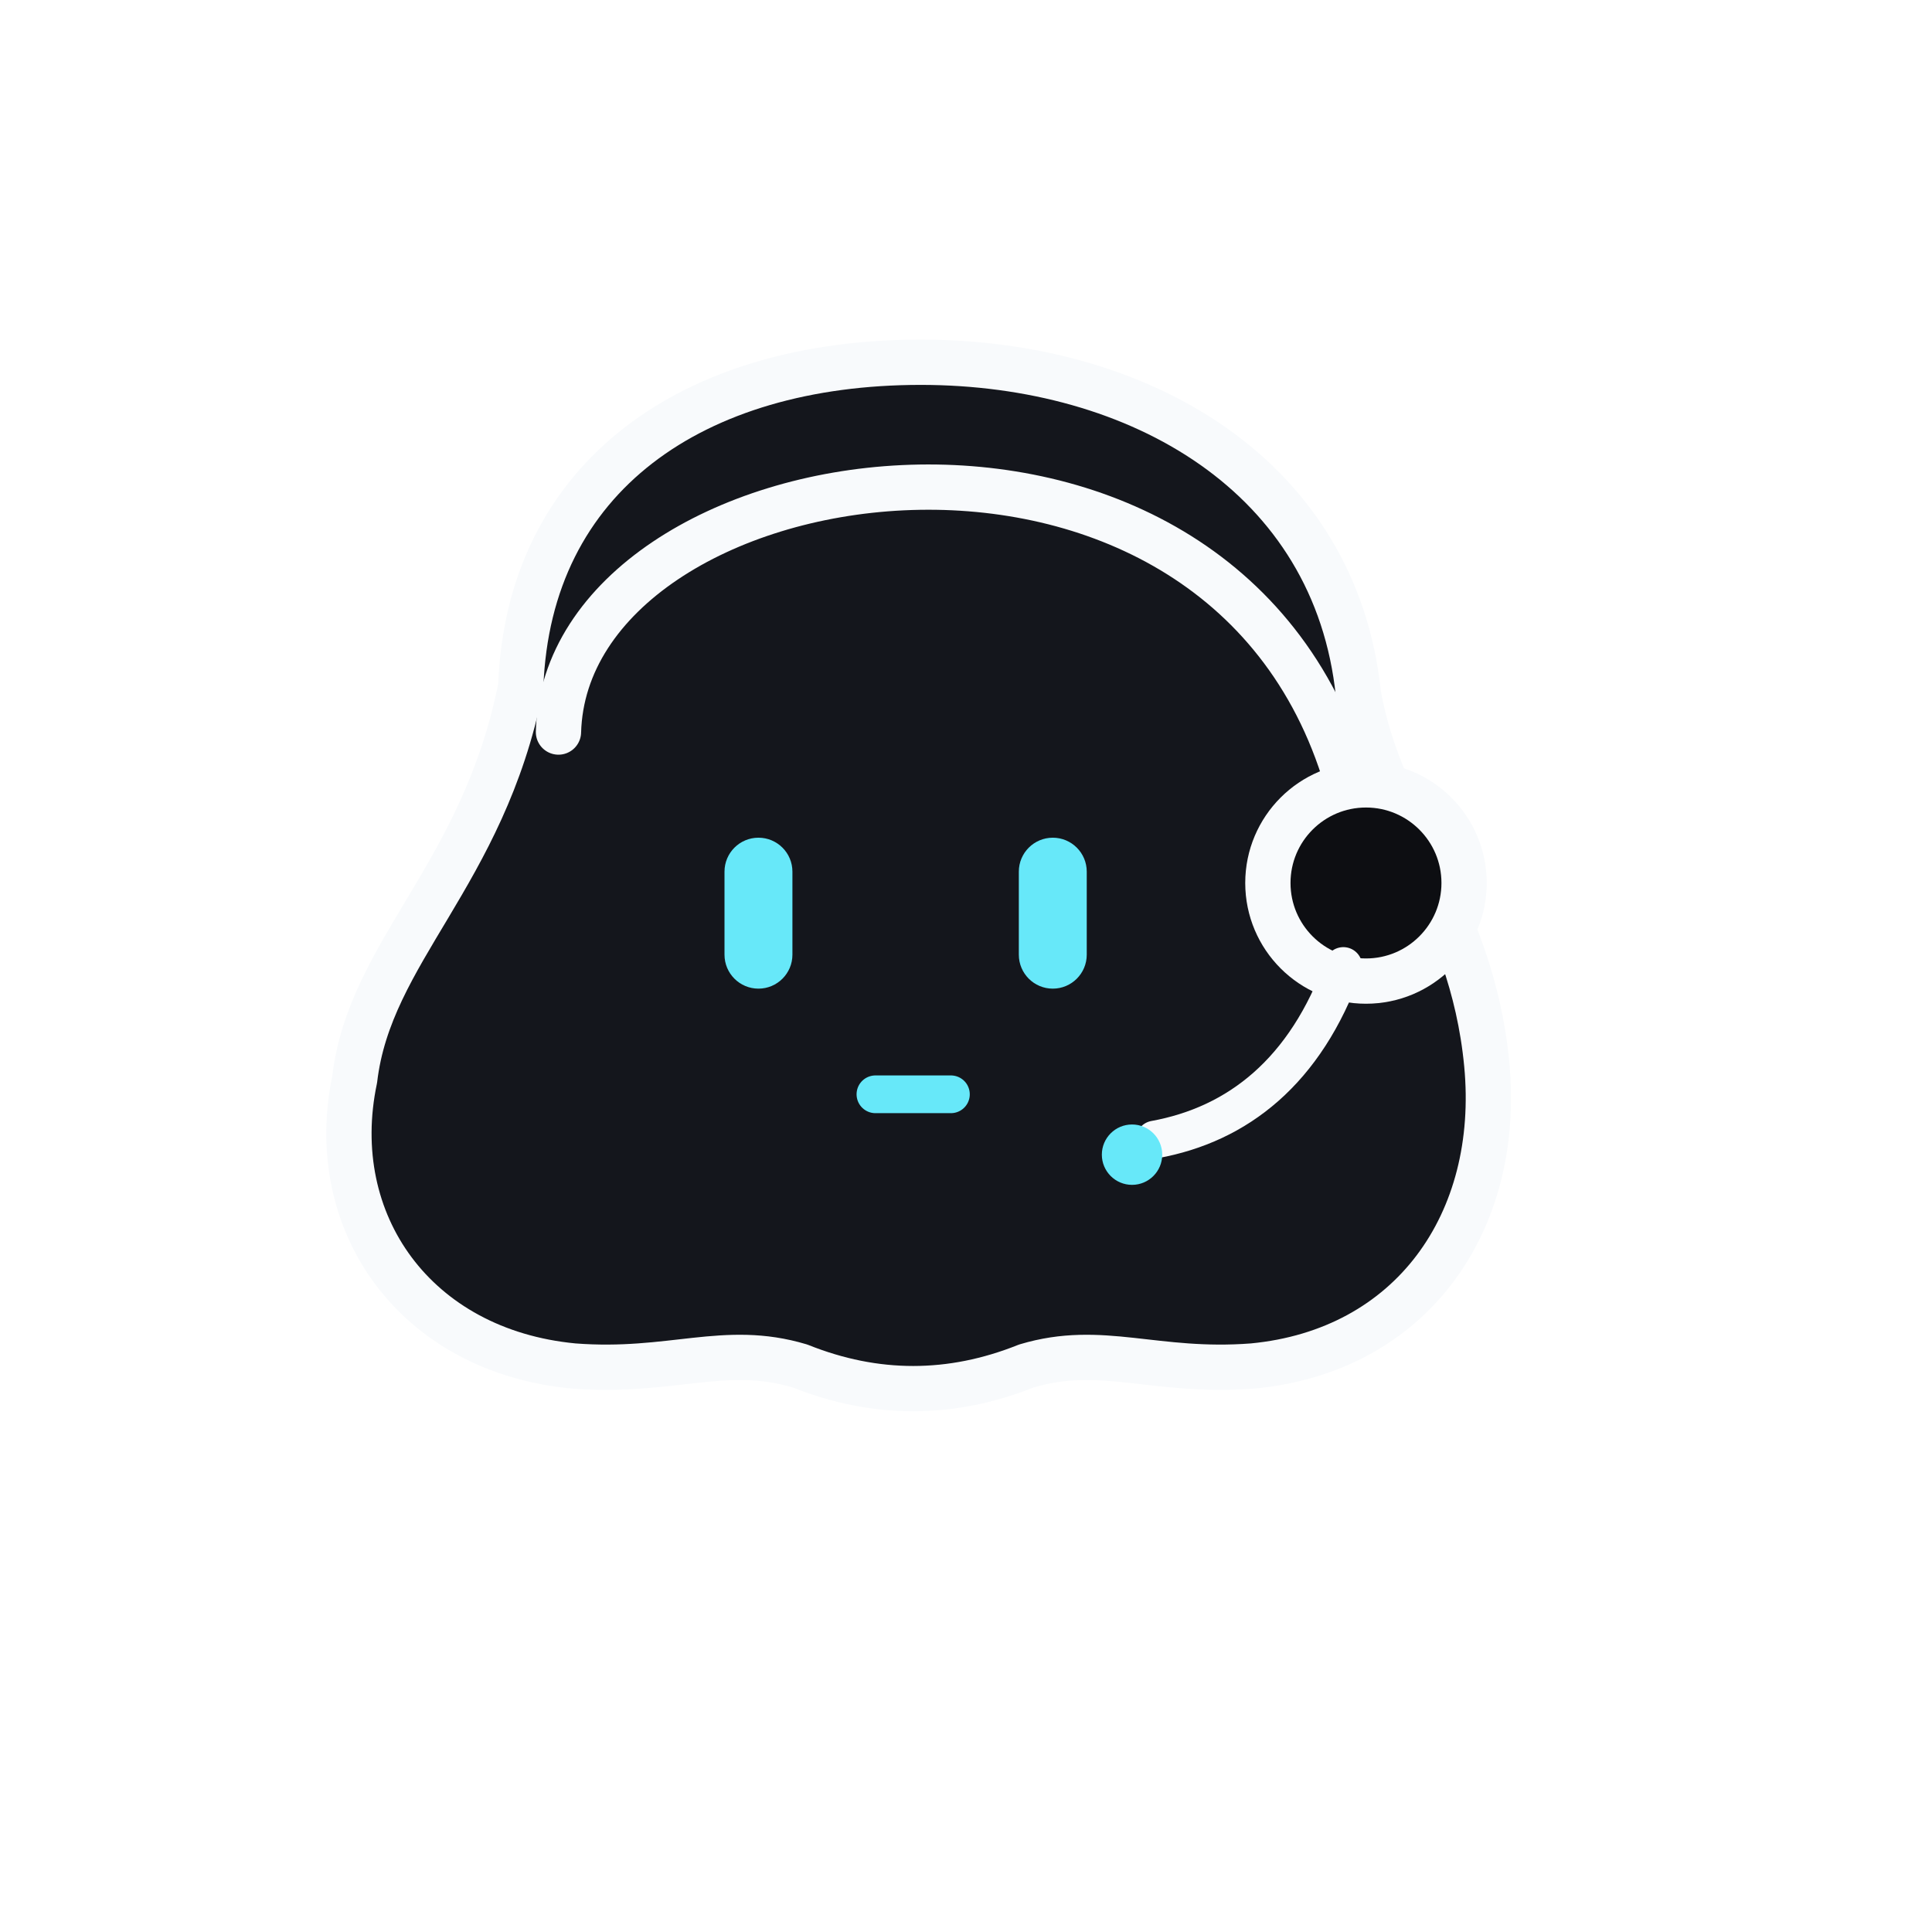
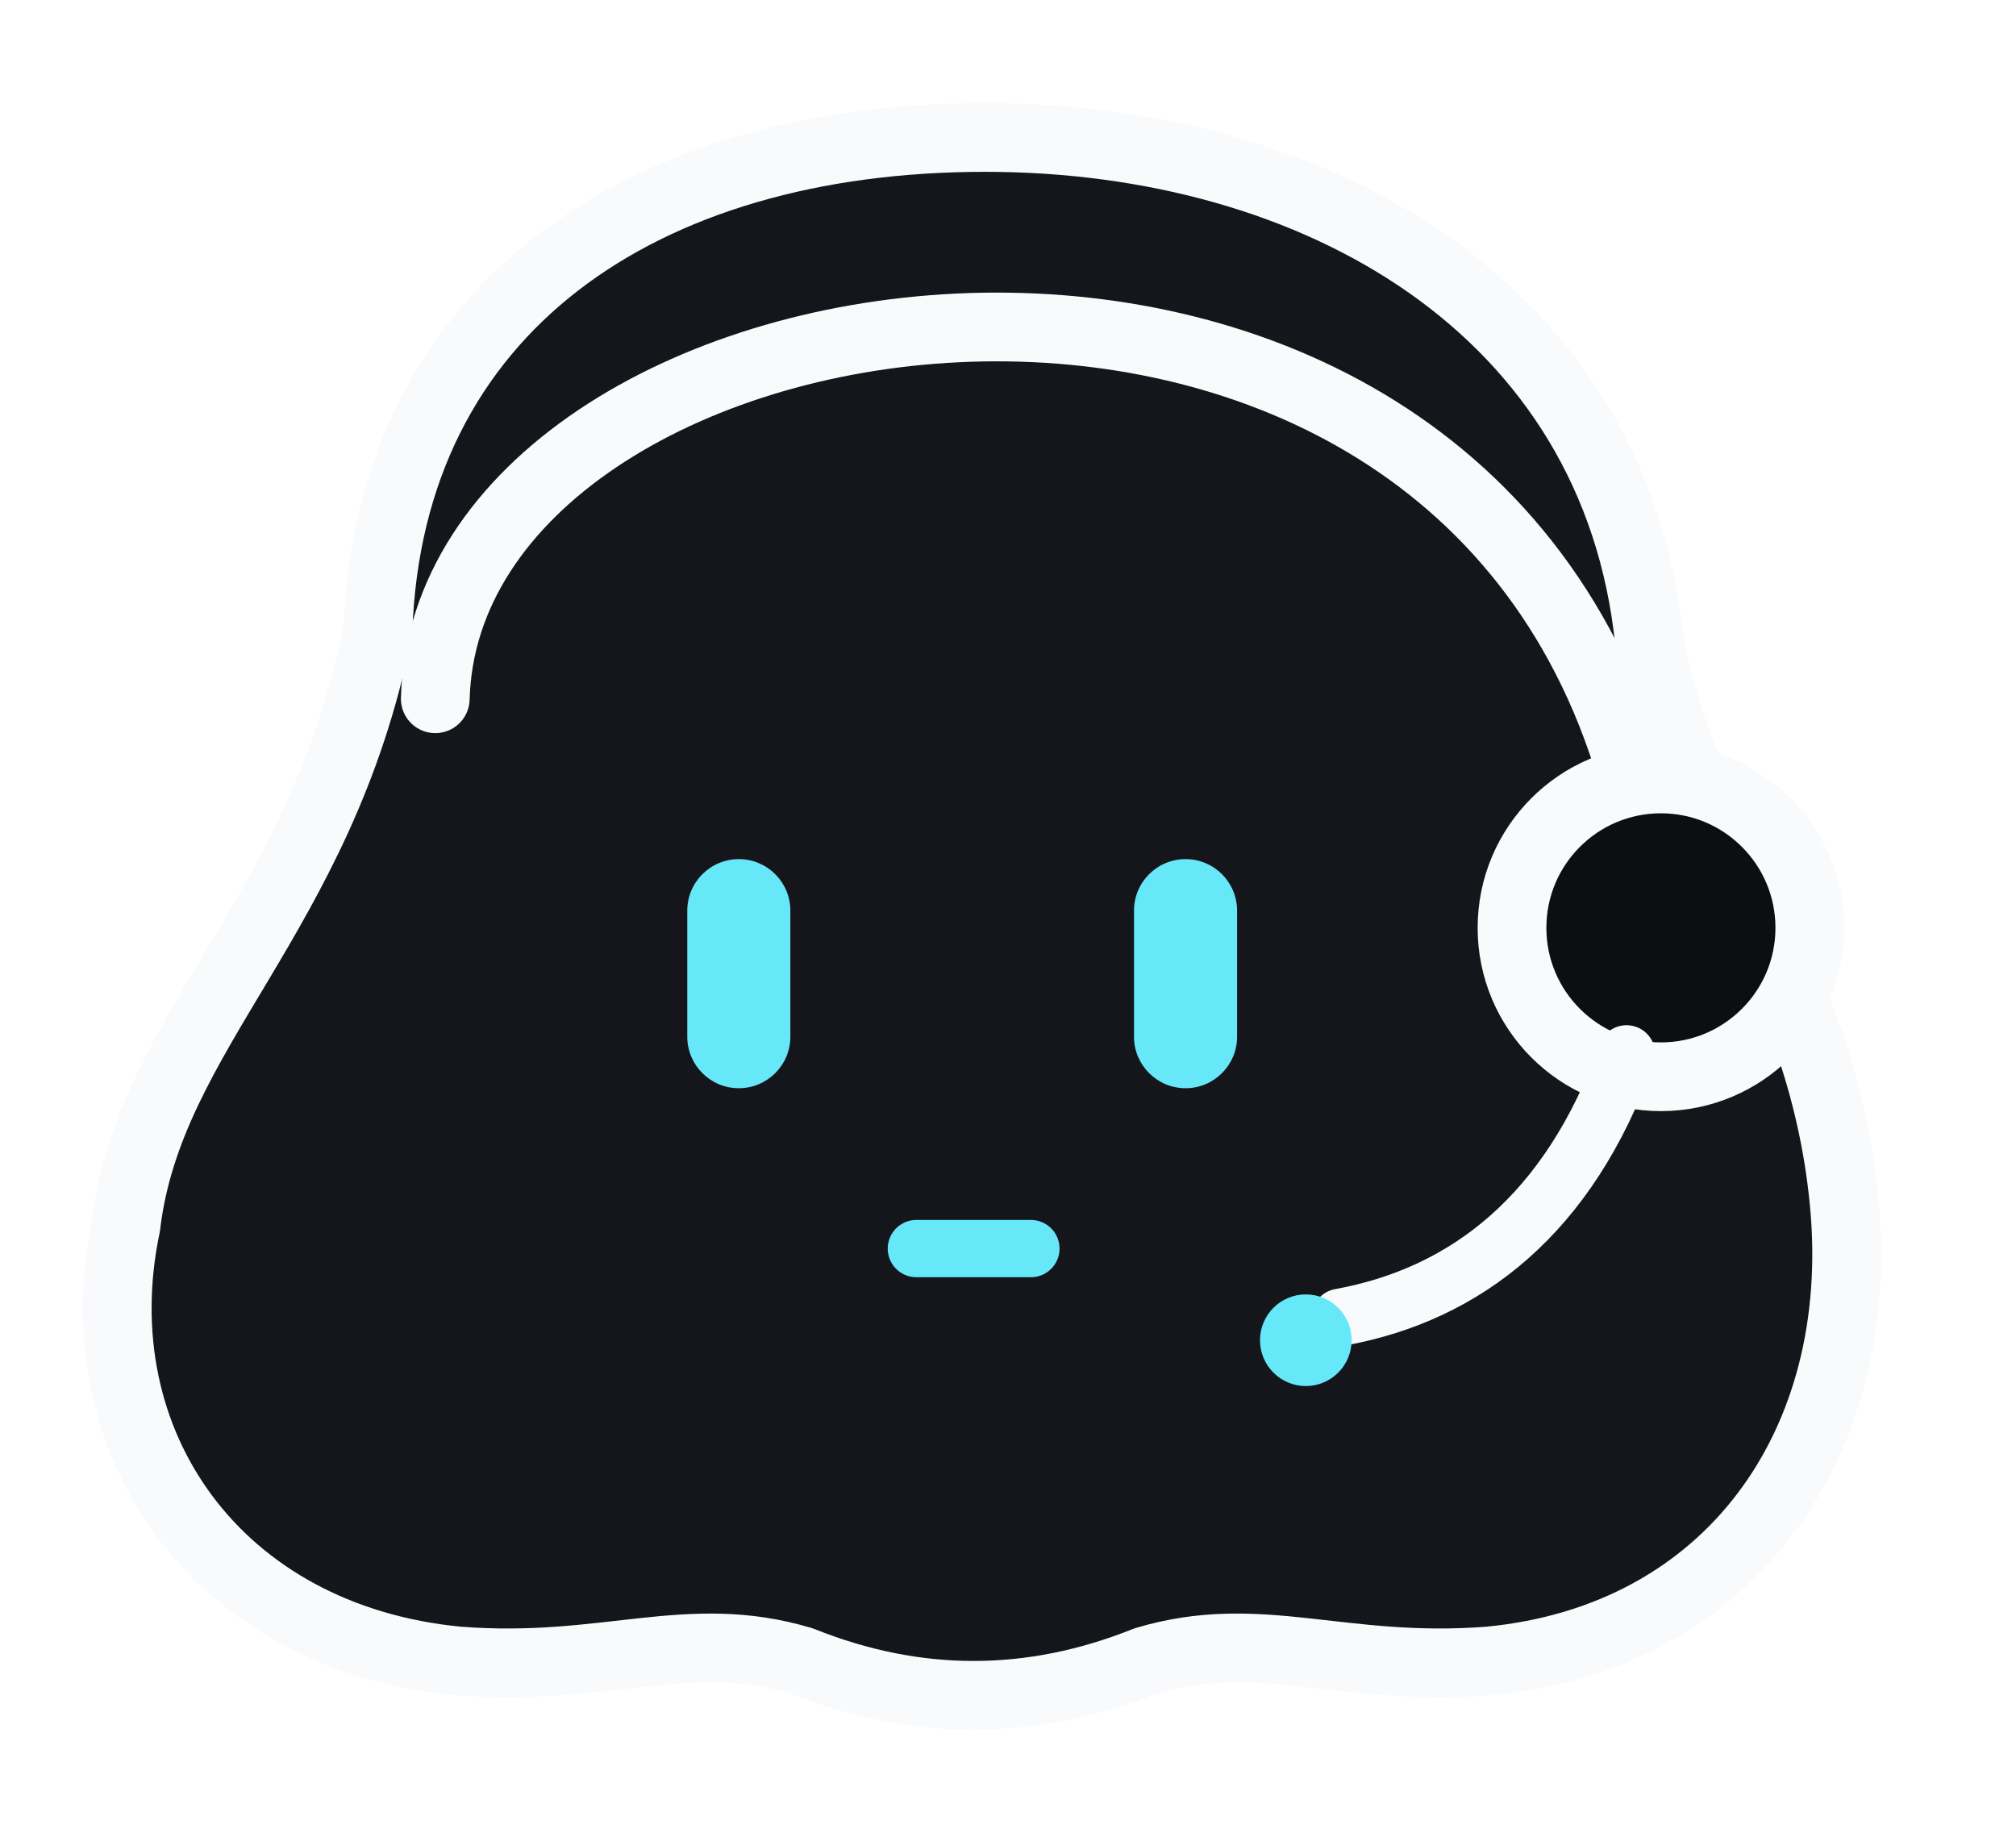
- <svg xmlns="http://www.w3.org/2000/svg" viewBox="0 0 256 256" fill="none" stroke-linecap="round" stroke-linejoin="round">
+ <svg xmlns="http://www.w3.org/2000/svg" viewBox="36 36 176 160" fill="none" stroke-linecap="round" stroke-linejoin="round">
  <path d="M69 91C70 63 92 48 122 48c29 0 55 15 58 44 3 17 15 28 17 49 2 21-10 38-31 40-13 1-20-3-30 0-10 4-20 4-30 0-10-3-17 1-30 0-21-2-33-19-29-38 2-17 17-27 22-52Z" fill="#14161C" stroke="#F8FAFC" stroke-width="6" stroke-linejoin="round" />
  <path d="M74 97C75 60 160 46 178 102" stroke="#F8FAFC" stroke-width="6" stroke-linecap="round" />
  <circle cx="181" cy="117" r="13" fill="#0D0E12" stroke="#F8FAFC" stroke-width="6" />
  <path d="M178 128c-5 14-14 21-25 23" stroke="#F8FAFC" stroke-width="5" stroke-linecap="round" />
  <circle cx="150" cy="153" r="4" fill="#67E8F9" />
  <rect x="96" y="111" width="9" height="20" rx="4.5" fill="#67E8F9" />
  <rect x="135" y="111" width="9" height="20" rx="4.5" fill="#67E8F9" />
  <path d="M116 145h10" stroke="#67E8F9" stroke-width="5" stroke-linecap="round" />
</svg>
